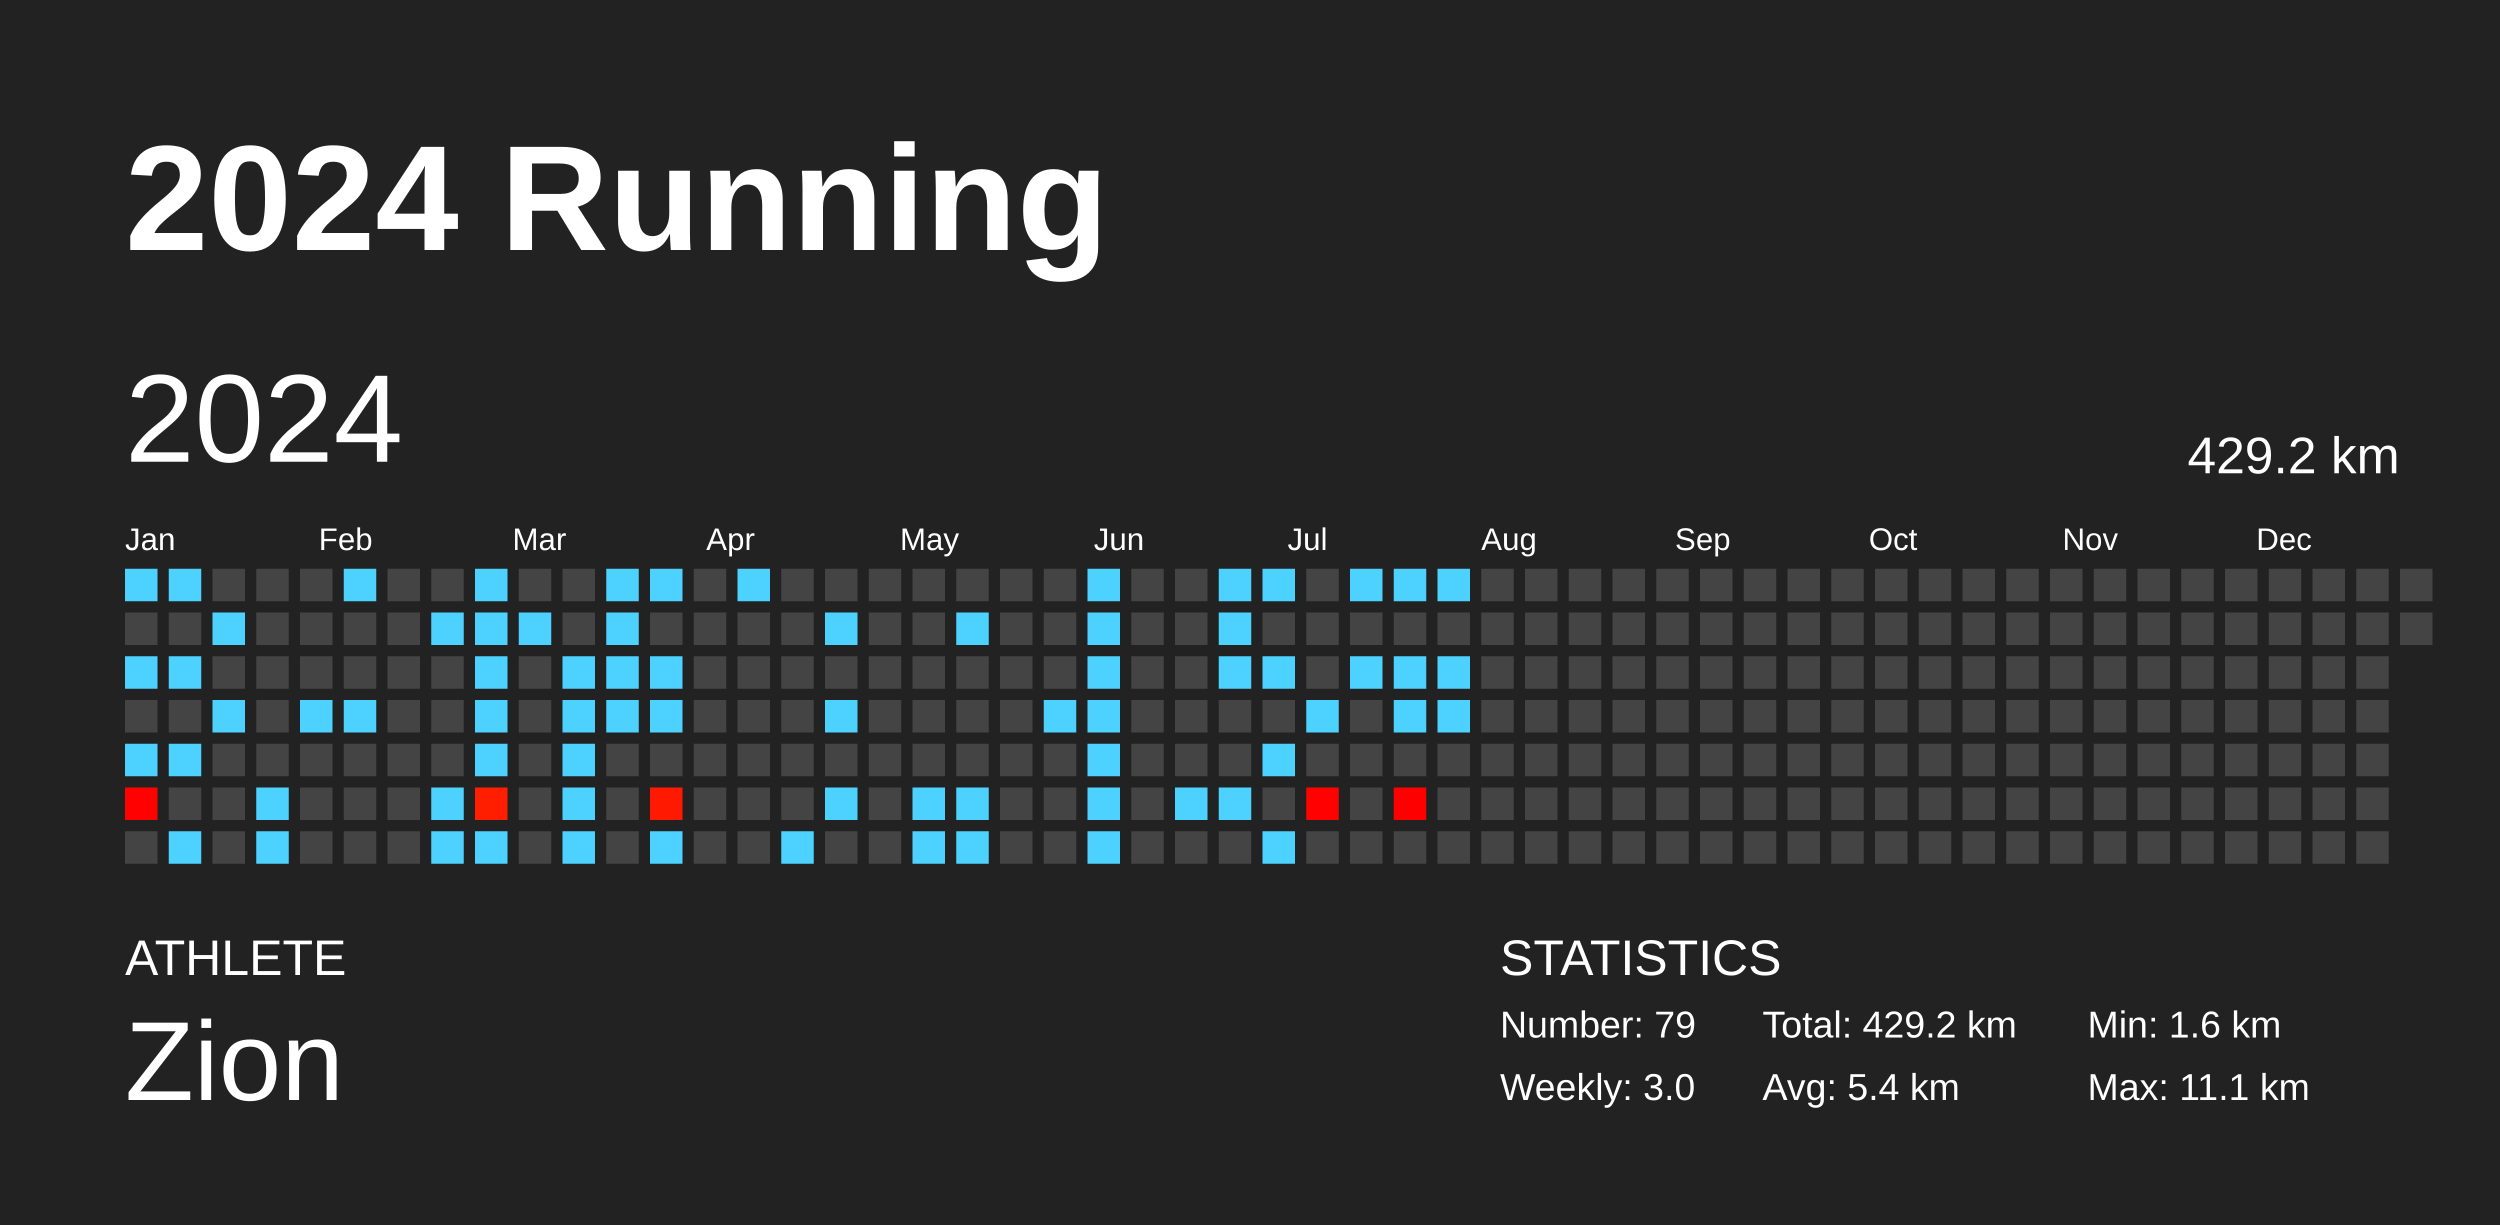
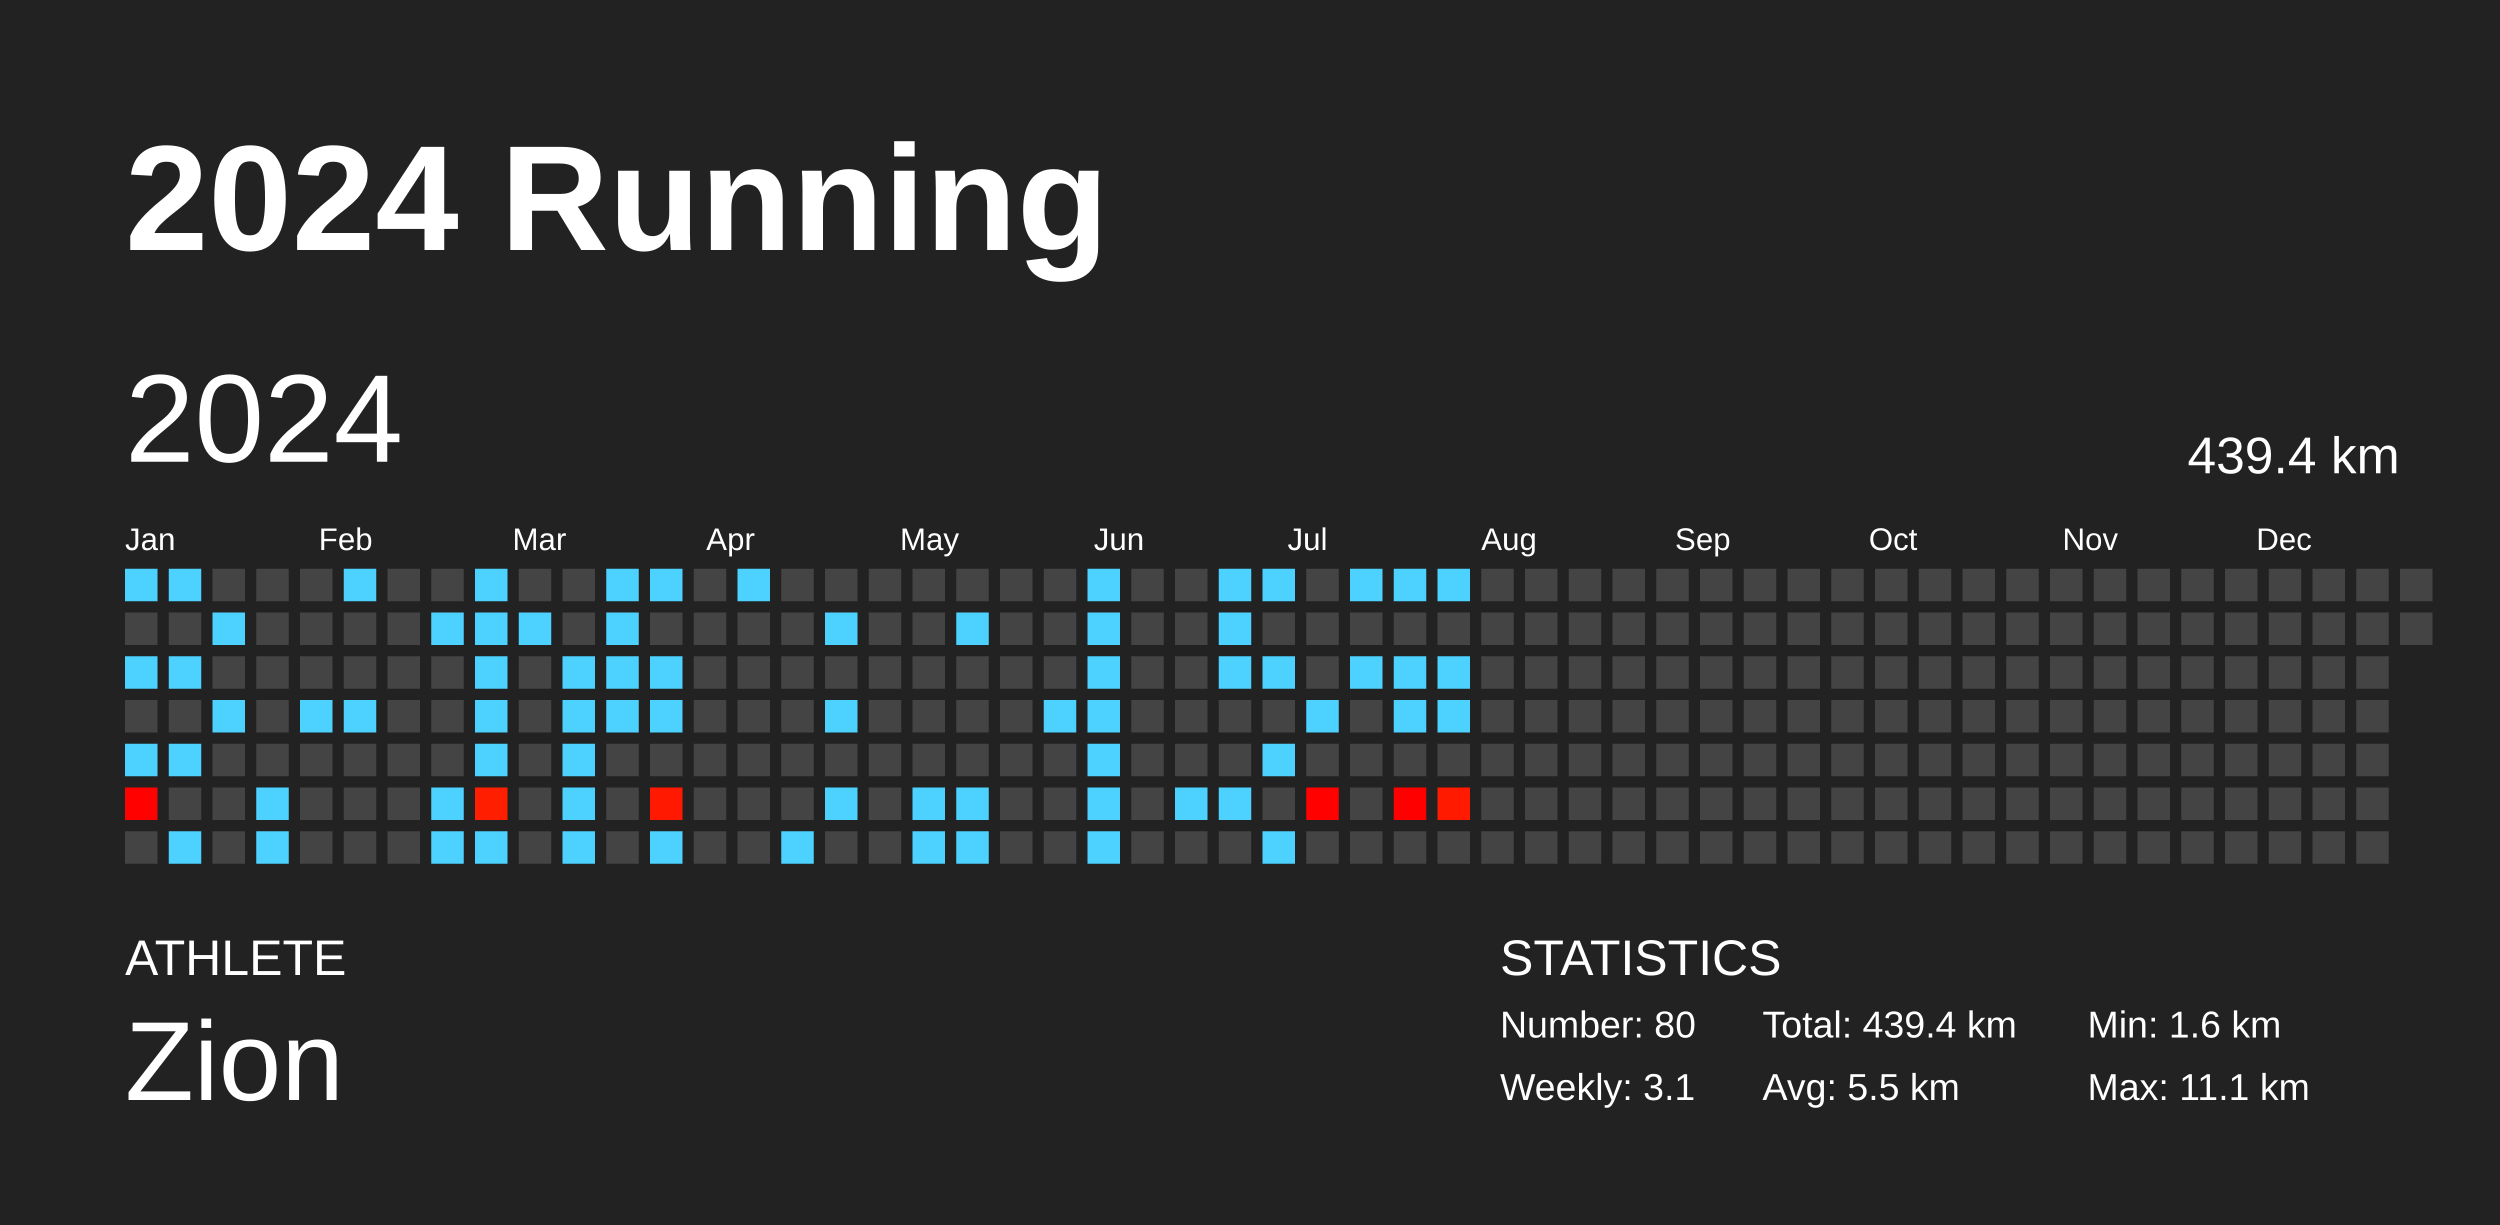
<svg xmlns="http://www.w3.org/2000/svg" baseProfile="full" height="98mm" version="1.1" viewBox="0,0,200,98" width="200mm">
  <defs />
  <rect fill="#222222" height="98" width="200" x="0" y="0" />
  <text fill="#FFFFFF" style="font-size:12px; font-family:Arial; font-weight:bold;" x="10" y="20">2024 Running</text>
  <text fill="#FFFFFF" style="font-size:4px; font-family:Arial" x="10" y="78">ATHLETE</text>
  <text fill="#FFFFFF" style="font-size:9px; font-family:Arial" x="10" y="88">Zion</text>
  <text fill="#FFFFFF" style="font-size:4px; font-family:Arial" x="120" y="78">STATISTICS</text>
-   <text fill="#FFFFFF" style="font-size:3px; font-family:Arial" x="120" y="83">Number: 79</text>
-   <text fill="#FFFFFF" style="font-size:3px; font-family:Arial" x="120" y="88">Weekly: 3.0</text>
-   <text fill="#FFFFFF" style="font-size:3px; font-family:Arial" x="141" y="83">Total: 429.2 km</text>
-   <text fill="#FFFFFF" style="font-size:3px; font-family:Arial" x="141" y="88">Avg: 5.4 km</text>
+   <text fill="#FFFFFF" style="font-size:3px; font-family:Arial" x="120" y="83">Number: 80</text>
+   <text fill="#FFFFFF" style="font-size:3px; font-family:Arial" x="120" y="88">Weekly: 3.1</text>
+   <text fill="#FFFFFF" style="font-size:3px; font-family:Arial" x="141" y="83">Total: 439.4 km</text>
+   <text fill="#FFFFFF" style="font-size:3px; font-family:Arial" x="141" y="88">Avg: 5.5 km</text>
  <text fill="#FFFFFF" style="font-size:3px; font-family:Arial" x="167" y="83">Min: 1.6 km</text>
  <text fill="#FFFFFF" style="font-size:3px; font-family:Arial" x="167" y="88">Max: 11.1 km</text>
  <text dominant-baseline="hanging" fill="#FFFFFF" style="font-size:10.0px; font-family:Arial;" x="10" y="30">2024</text>
-   <text dominant-baseline="hanging" fill="#FFFFFF" style="font-size:4.125px; font-family:Arial;" x="175" y="35">429.2 km</text>
+   <text dominant-baseline="hanging" fill="#FFFFFF" style="font-size:4.125px; font-family:Arial;" x="175" y="35">439.4 km</text>
  <text fill="#FFFFFF" style="font-size:2.5px; font-family:Arial" x="10.0" y="44">Jan</text>
  <text fill="#FFFFFF" style="font-size:2.5px; font-family:Arial" x="25.5" y="44">Feb</text>
  <text fill="#FFFFFF" style="font-size:2.5px; font-family:Arial" x="41.0" y="44">Mar</text>
  <text fill="#FFFFFF" style="font-size:2.5px; font-family:Arial" x="56.5" y="44">Apr</text>
  <text fill="#FFFFFF" style="font-size:2.5px; font-family:Arial" x="72.0" y="44">May</text>
  <text fill="#FFFFFF" style="font-size:2.5px; font-family:Arial" x="87.5" y="44">Jun</text>
  <text fill="#FFFFFF" style="font-size:2.5px; font-family:Arial" x="103.0" y="44">Jul</text>
  <text fill="#FFFFFF" style="font-size:2.5px; font-family:Arial" x="118.5" y="44">Aug</text>
  <text fill="#FFFFFF" style="font-size:2.5px; font-family:Arial" x="134.0" y="44">Sep</text>
  <text fill="#FFFFFF" style="font-size:2.5px; font-family:Arial" x="149.5" y="44">Oct</text>
  <text fill="#FFFFFF" style="font-size:2.5px; font-family:Arial" x="165.0" y="44">Nov</text>
  <text fill="#FFFFFF" style="font-size:2.5px; font-family:Arial" x="180.5" y="44">Dec</text>
  <rect fill="#4dd2ff" height="2.6" width="2.6" x="10.0" y="45.5" />
  <rect fill="#444444" height="2.6" width="2.6" x="10.0" y="49.0" />
  <rect fill="#4dd2ff" height="2.6" width="2.6" x="10.0" y="52.5" />
  <rect fill="#444444" height="2.6" width="2.6" x="10.0" y="56.0" />
  <rect fill="#4dd2ff" height="2.6" width="2.6" x="10.0" y="59.5" />
  <rect fill="#ff0200" height="2.6" width="2.6" x="10.0" y="63.0" />
  <rect fill="#444444" height="2.6" width="2.6" x="10.0" y="66.5" />
  <rect fill="#4dd2ff" height="2.6" width="2.6" x="13.5" y="45.5" />
  <rect fill="#444444" height="2.6" width="2.6" x="13.5" y="49.0" />
  <rect fill="#4dd2ff" height="2.6" width="2.6" x="13.5" y="52.5" />
  <rect fill="#444444" height="2.6" width="2.6" x="13.5" y="56.0" />
  <rect fill="#4dd2ff" height="2.6" width="2.6" x="13.5" y="59.5" />
  <rect fill="#444444" height="2.6" width="2.6" x="13.5" y="63.0" />
  <rect fill="#4dd2ff" height="2.6" width="2.6" x="13.5" y="66.5" />
  <rect fill="#444444" height="2.6" width="2.6" x="17.0" y="45.5" />
  <rect fill="#4dd2ff" height="2.6" width="2.6" x="17.0" y="49.0" />
  <rect fill="#444444" height="2.6" width="2.6" x="17.0" y="52.5" />
  <rect fill="#4dd2ff" height="2.6" width="2.6" x="17.0" y="56.0" />
  <rect fill="#444444" height="2.6" width="2.6" x="17.0" y="59.5" />
  <rect fill="#444444" height="2.6" width="2.6" x="17.0" y="63.0" />
  <rect fill="#444444" height="2.6" width="2.6" x="17.0" y="66.5" />
  <rect fill="#444444" height="2.6" width="2.6" x="20.5" y="45.5" />
  <rect fill="#444444" height="2.6" width="2.6" x="20.5" y="49.0" />
  <rect fill="#444444" height="2.6" width="2.6" x="20.5" y="52.5" />
  <rect fill="#444444" height="2.6" width="2.6" x="20.5" y="56.0" />
  <rect fill="#444444" height="2.6" width="2.6" x="20.5" y="59.5" />
  <rect fill="#4dd2ff" height="2.6" width="2.6" x="20.5" y="63.0" />
  <rect fill="#4dd2ff" height="2.6" width="2.6" x="20.5" y="66.5" />
  <rect fill="#444444" height="2.6" width="2.6" x="24.0" y="45.5" />
  <rect fill="#444444" height="2.6" width="2.6" x="24.0" y="49.0" />
  <rect fill="#444444" height="2.6" width="2.6" x="24.0" y="52.5" />
  <rect fill="#4dd2ff" height="2.6" width="2.6" x="24.0" y="56.0" />
  <rect fill="#444444" height="2.6" width="2.6" x="24.0" y="59.5" />
  <rect fill="#444444" height="2.6" width="2.6" x="24.0" y="63.0" />
  <rect fill="#444444" height="2.6" width="2.6" x="24.0" y="66.5" />
  <rect fill="#4dd2ff" height="2.6" width="2.6" x="27.5" y="45.5" />
  <rect fill="#444444" height="2.6" width="2.6" x="27.5" y="49.0" />
  <rect fill="#444444" height="2.6" width="2.6" x="27.5" y="52.5" />
  <rect fill="#4dd2ff" height="2.6" width="2.6" x="27.5" y="56.0" />
  <rect fill="#444444" height="2.6" width="2.6" x="27.5" y="59.5" />
  <rect fill="#444444" height="2.6" width="2.6" x="27.5" y="63.0" />
  <rect fill="#444444" height="2.6" width="2.6" x="27.5" y="66.5" />
  <rect fill="#444444" height="2.6" width="2.6" x="31.0" y="45.5" />
  <rect fill="#444444" height="2.6" width="2.6" x="31.0" y="49.0" />
  <rect fill="#444444" height="2.6" width="2.6" x="31.0" y="52.5" />
  <rect fill="#444444" height="2.6" width="2.6" x="31.0" y="56.0" />
  <rect fill="#444444" height="2.6" width="2.6" x="31.0" y="59.5" />
  <rect fill="#444444" height="2.6" width="2.6" x="31.0" y="63.0" />
  <rect fill="#444444" height="2.6" width="2.6" x="31.0" y="66.5" />
  <rect fill="#444444" height="2.6" width="2.6" x="34.5" y="45.5" />
  <rect fill="#4dd2ff" height="2.6" width="2.6" x="34.5" y="49.0" />
  <rect fill="#444444" height="2.6" width="2.6" x="34.5" y="52.5" />
  <rect fill="#444444" height="2.6" width="2.6" x="34.5" y="56.0" />
  <rect fill="#444444" height="2.6" width="2.6" x="34.5" y="59.5" />
  <rect fill="#4dd2ff" height="2.6" width="2.6" x="34.5" y="63.0" />
  <rect fill="#4dd2ff" height="2.6" width="2.6" x="34.5" y="66.5" />
  <rect fill="#4dd2ff" height="2.6" width="2.6" x="38.0" y="45.5" />
  <rect fill="#4dd2ff" height="2.6" width="2.6" x="38.0" y="49.0" />
  <rect fill="#4dd2ff" height="2.6" width="2.6" x="38.0" y="52.5" />
  <rect fill="#4dd2ff" height="2.6" width="2.6" x="38.0" y="56.0" />
  <rect fill="#4dd2ff" height="2.6" width="2.6" x="38.0" y="59.5" />
  <rect fill="#ff1f00" height="2.6" width="2.6" x="38.0" y="63.0" />
  <rect fill="#4dd2ff" height="2.6" width="2.6" x="38.0" y="66.5" />
  <rect fill="#444444" height="2.6" width="2.6" x="41.5" y="45.5" />
  <rect fill="#4dd2ff" height="2.6" width="2.6" x="41.5" y="49.0" />
  <rect fill="#444444" height="2.6" width="2.6" x="41.5" y="52.5" />
  <rect fill="#444444" height="2.6" width="2.6" x="41.5" y="56.0" />
  <rect fill="#444444" height="2.6" width="2.6" x="41.5" y="59.5" />
  <rect fill="#444444" height="2.6" width="2.6" x="41.5" y="63.0" />
  <rect fill="#444444" height="2.6" width="2.6" x="41.5" y="66.5" />
  <rect fill="#444444" height="2.6" width="2.6" x="45.0" y="45.5" />
  <rect fill="#444444" height="2.6" width="2.6" x="45.0" y="49.0" />
  <rect fill="#4dd2ff" height="2.6" width="2.6" x="45.0" y="52.5" />
  <rect fill="#4dd2ff" height="2.6" width="2.6" x="45.0" y="56.0" />
  <rect fill="#4dd2ff" height="2.6" width="2.6" x="45.0" y="59.5" />
  <rect fill="#4dd2ff" height="2.6" width="2.6" x="45.0" y="63.0" />
  <rect fill="#4dd2ff" height="2.6" width="2.6" x="45.0" y="66.5" />
  <rect fill="#4dd2ff" height="2.6" width="2.6" x="48.5" y="45.5" />
  <rect fill="#4dd2ff" height="2.6" width="2.6" x="48.5" y="49.0" />
  <rect fill="#4dd2ff" height="2.6" width="2.6" x="48.5" y="52.5" />
  <rect fill="#4dd2ff" height="2.6" width="2.6" x="48.5" y="56.0" />
  <rect fill="#444444" height="2.6" width="2.6" x="48.5" y="59.5" />
  <rect fill="#444444" height="2.6" width="2.6" x="48.5" y="63.0" />
  <rect fill="#444444" height="2.6" width="2.6" x="48.5" y="66.5" />
  <rect fill="#4dd2ff" height="2.6" width="2.6" x="52.0" y="45.5" />
  <rect fill="#444444" height="2.6" width="2.6" x="52.0" y="49.0" />
  <rect fill="#4dd2ff" height="2.6" width="2.6" x="52.0" y="52.5" />
  <rect fill="#4dd2ff" height="2.6" width="2.6" x="52.0" y="56.0" />
  <rect fill="#444444" height="2.6" width="2.6" x="52.0" y="59.5" />
  <rect fill="#ff1900" height="2.6" width="2.6" x="52.0" y="63.0" />
  <rect fill="#4dd2ff" height="2.6" width="2.6" x="52.0" y="66.5" />
  <rect fill="#444444" height="2.6" width="2.6" x="55.5" y="45.5" />
  <rect fill="#444444" height="2.6" width="2.6" x="55.5" y="49.0" />
  <rect fill="#444444" height="2.6" width="2.6" x="55.5" y="52.5" />
  <rect fill="#444444" height="2.6" width="2.6" x="55.5" y="56.0" />
  <rect fill="#444444" height="2.6" width="2.6" x="55.5" y="59.5" />
  <rect fill="#444444" height="2.6" width="2.6" x="55.5" y="63.0" />
  <rect fill="#444444" height="2.6" width="2.6" x="55.5" y="66.5" />
  <rect fill="#4dd2ff" height="2.6" width="2.6" x="59.0" y="45.5" />
  <rect fill="#444444" height="2.6" width="2.6" x="59.0" y="49.0" />
  <rect fill="#444444" height="2.6" width="2.6" x="59.0" y="52.5" />
  <rect fill="#444444" height="2.6" width="2.6" x="59.0" y="56.0" />
  <rect fill="#444444" height="2.6" width="2.6" x="59.0" y="59.5" />
  <rect fill="#444444" height="2.6" width="2.6" x="59.0" y="63.0" />
  <rect fill="#444444" height="2.6" width="2.6" x="59.0" y="66.5" />
  <rect fill="#444444" height="2.6" width="2.6" x="62.5" y="45.5" />
  <rect fill="#444444" height="2.6" width="2.6" x="62.5" y="49.0" />
  <rect fill="#444444" height="2.6" width="2.6" x="62.5" y="52.5" />
  <rect fill="#444444" height="2.6" width="2.6" x="62.5" y="56.0" />
  <rect fill="#444444" height="2.6" width="2.6" x="62.5" y="59.5" />
  <rect fill="#444444" height="2.6" width="2.6" x="62.5" y="63.0" />
  <rect fill="#4dd2ff" height="2.6" width="2.6" x="62.5" y="66.5" />
  <rect fill="#444444" height="2.6" width="2.6" x="66.0" y="45.5" />
  <rect fill="#4dd2ff" height="2.6" width="2.6" x="66.0" y="49.0" />
  <rect fill="#444444" height="2.6" width="2.6" x="66.0" y="52.5" />
  <rect fill="#4dd2ff" height="2.6" width="2.6" x="66.0" y="56.0" />
  <rect fill="#444444" height="2.6" width="2.6" x="66.0" y="59.5" />
  <rect fill="#4dd2ff" height="2.6" width="2.6" x="66.0" y="63.0" />
  <rect fill="#444444" height="2.6" width="2.6" x="66.0" y="66.5" />
  <rect fill="#444444" height="2.6" width="2.6" x="69.5" y="45.5" />
  <rect fill="#444444" height="2.6" width="2.6" x="69.5" y="49.0" />
  <rect fill="#444444" height="2.6" width="2.6" x="69.5" y="52.5" />
  <rect fill="#444444" height="2.6" width="2.6" x="69.5" y="56.0" />
  <rect fill="#444444" height="2.6" width="2.6" x="69.5" y="59.5" />
  <rect fill="#444444" height="2.6" width="2.6" x="69.5" y="63.0" />
  <rect fill="#444444" height="2.6" width="2.6" x="69.5" y="66.5" />
  <rect fill="#444444" height="2.6" width="2.6" x="73.0" y="45.5" />
  <rect fill="#444444" height="2.6" width="2.6" x="73.0" y="49.0" />
  <rect fill="#444444" height="2.6" width="2.6" x="73.0" y="52.5" />
  <rect fill="#444444" height="2.6" width="2.6" x="73.0" y="56.0" />
  <rect fill="#444444" height="2.6" width="2.6" x="73.0" y="59.5" />
  <rect fill="#4dd2ff" height="2.6" width="2.6" x="73.0" y="63.0" />
  <rect fill="#4dd2ff" height="2.6" width="2.6" x="73.0" y="66.5" />
  <rect fill="#444444" height="2.6" width="2.6" x="76.5" y="45.5" />
  <rect fill="#4dd2ff" height="2.6" width="2.6" x="76.5" y="49.0" />
  <rect fill="#444444" height="2.6" width="2.6" x="76.5" y="52.5" />
  <rect fill="#444444" height="2.6" width="2.6" x="76.5" y="56.0" />
  <rect fill="#444444" height="2.6" width="2.6" x="76.5" y="59.5" />
  <rect fill="#4dd2ff" height="2.6" width="2.6" x="76.5" y="63.0" />
  <rect fill="#4dd2ff" height="2.6" width="2.6" x="76.5" y="66.5" />
  <rect fill="#444444" height="2.6" width="2.6" x="80.0" y="45.5" />
  <rect fill="#444444" height="2.6" width="2.6" x="80.0" y="49.0" />
  <rect fill="#444444" height="2.6" width="2.6" x="80.0" y="52.5" />
  <rect fill="#444444" height="2.6" width="2.6" x="80.0" y="56.0" />
  <rect fill="#444444" height="2.6" width="2.6" x="80.0" y="59.5" />
  <rect fill="#444444" height="2.6" width="2.6" x="80.0" y="63.0" />
  <rect fill="#444444" height="2.6" width="2.6" x="80.0" y="66.5" />
  <rect fill="#444444" height="2.6" width="2.6" x="83.5" y="45.5" />
  <rect fill="#444444" height="2.6" width="2.6" x="83.5" y="49.0" />
  <rect fill="#444444" height="2.6" width="2.6" x="83.5" y="52.5" />
  <rect fill="#4dd2ff" height="2.6" width="2.6" x="83.5" y="56.0" />
  <rect fill="#444444" height="2.6" width="2.6" x="83.5" y="59.5" />
  <rect fill="#444444" height="2.6" width="2.6" x="83.5" y="63.0" />
  <rect fill="#444444" height="2.6" width="2.6" x="83.5" y="66.5" />
  <rect fill="#4dd2ff" height="2.6" width="2.6" x="87.0" y="45.5" />
  <rect fill="#4dd2ff" height="2.6" width="2.6" x="87.0" y="49.0" />
  <rect fill="#4dd2ff" height="2.6" width="2.6" x="87.0" y="52.5" />
  <rect fill="#4dd2ff" height="2.6" width="2.6" x="87.0" y="56.0" />
  <rect fill="#4dd2ff" height="2.6" width="2.6" x="87.0" y="59.5" />
  <rect fill="#4dd2ff" height="2.6" width="2.6" x="87.0" y="63.0" />
  <rect fill="#4dd2ff" height="2.6" width="2.6" x="87.0" y="66.5" />
  <rect fill="#444444" height="2.6" width="2.6" x="90.5" y="45.5" />
  <rect fill="#444444" height="2.6" width="2.6" x="90.5" y="49.0" />
  <rect fill="#444444" height="2.6" width="2.6" x="90.5" y="52.5" />
  <rect fill="#444444" height="2.6" width="2.6" x="90.5" y="56.0" />
  <rect fill="#444444" height="2.6" width="2.6" x="90.5" y="59.5" />
  <rect fill="#444444" height="2.6" width="2.6" x="90.5" y="63.0" />
  <rect fill="#444444" height="2.6" width="2.6" x="90.5" y="66.5" />
  <rect fill="#444444" height="2.6" width="2.6" x="94.0" y="45.5" />
  <rect fill="#444444" height="2.6" width="2.6" x="94.0" y="49.0" />
  <rect fill="#444444" height="2.6" width="2.6" x="94.0" y="52.5" />
  <rect fill="#444444" height="2.6" width="2.6" x="94.0" y="56.0" />
  <rect fill="#444444" height="2.6" width="2.6" x="94.0" y="59.5" />
  <rect fill="#4dd2ff" height="2.6" width="2.6" x="94.0" y="63.0" />
  <rect fill="#444444" height="2.6" width="2.6" x="94.0" y="66.5" />
  <rect fill="#4dd2ff" height="2.6" width="2.6" x="97.5" y="45.5" />
  <rect fill="#4dd2ff" height="2.6" width="2.6" x="97.5" y="49.0" />
  <rect fill="#4dd2ff" height="2.6" width="2.6" x="97.5" y="52.5" />
  <rect fill="#444444" height="2.6" width="2.6" x="97.5" y="56.0" />
  <rect fill="#444444" height="2.6" width="2.6" x="97.5" y="59.5" />
  <rect fill="#4dd2ff" height="2.6" width="2.6" x="97.5" y="63.0" />
  <rect fill="#444444" height="2.6" width="2.6" x="97.5" y="66.5" />
  <rect fill="#4dd2ff" height="2.6" width="2.6" x="101.0" y="45.5" />
  <rect fill="#444444" height="2.6" width="2.6" x="101.0" y="49.0" />
  <rect fill="#4dd2ff" height="2.6" width="2.6" x="101.0" y="52.5" />
  <rect fill="#444444" height="2.6" width="2.6" x="101.0" y="56.0" />
  <rect fill="#4dd2ff" height="2.6" width="2.6" x="101.0" y="59.5" />
  <rect fill="#444444" height="2.6" width="2.6" x="101.0" y="63.0" />
  <rect fill="#4dd2ff" height="2.6" width="2.6" x="101.0" y="66.5" />
  <rect fill="#444444" height="2.6" width="2.6" x="104.5" y="45.5" />
  <rect fill="#444444" height="2.6" width="2.6" x="104.5" y="49.0" />
  <rect fill="#444444" height="2.6" width="2.6" x="104.5" y="52.5" />
  <rect fill="#4dd2ff" height="2.6" width="2.6" x="104.5" y="56.0" />
  <rect fill="#444444" height="2.6" width="2.6" x="104.5" y="59.5" />
  <rect fill="#ff0200" height="2.6" width="2.6" x="104.5" y="63.0" />
  <rect fill="#444444" height="2.6" width="2.6" x="104.5" y="66.5" />
  <rect fill="#4dd2ff" height="2.6" width="2.6" x="108.0" y="45.5" />
  <rect fill="#444444" height="2.6" width="2.6" x="108.0" y="49.0" />
  <rect fill="#4dd2ff" height="2.6" width="2.6" x="108.0" y="52.5" />
  <rect fill="#444444" height="2.6" width="2.6" x="108.0" y="56.0" />
  <rect fill="#444444" height="2.6" width="2.6" x="108.0" y="59.5" />
  <rect fill="#444444" height="2.6" width="2.6" x="108.0" y="63.0" />
  <rect fill="#444444" height="2.6" width="2.6" x="108.0" y="66.5" />
  <rect fill="#4dd2ff" height="2.6" width="2.6" x="111.5" y="45.5" />
  <rect fill="#444444" height="2.6" width="2.6" x="111.5" y="49.0" />
  <rect fill="#4dd2ff" height="2.6" width="2.6" x="111.5" y="52.5" />
  <rect fill="#4dd2ff" height="2.6" width="2.6" x="111.5" y="56.0" />
  <rect fill="#444444" height="2.6" width="2.6" x="111.5" y="59.5" />
  <rect fill="#ff0000" height="2.6" width="2.6" x="111.5" y="63.0" />
  <rect fill="#444444" height="2.6" width="2.6" x="111.5" y="66.5" />
  <rect fill="#4dd2ff" height="2.6" width="2.6" x="115.0" y="45.5" />
  <rect fill="#444444" height="2.6" width="2.6" x="115.0" y="49.0" />
  <rect fill="#4dd2ff" height="2.6" width="2.6" x="115.0" y="52.5" />
  <rect fill="#4dd2ff" height="2.6" width="2.6" x="115.0" y="56.0" />
  <rect fill="#444444" height="2.6" width="2.6" x="115.0" y="59.5" />
-   <rect fill="#444444" height="2.6" width="2.6" x="115.0" y="63.0" />
+   <rect fill="#ff1a00" height="2.6" width="2.6" x="115.0" y="63.0" />
  <rect fill="#444444" height="2.6" width="2.6" x="115.0" y="66.5" />
  <rect fill="#444444" height="2.6" width="2.6" x="118.5" y="45.5" />
  <rect fill="#444444" height="2.6" width="2.6" x="118.5" y="49.0" />
  <rect fill="#444444" height="2.6" width="2.6" x="118.5" y="52.5" />
  <rect fill="#444444" height="2.6" width="2.6" x="118.5" y="56.0" />
  <rect fill="#444444" height="2.6" width="2.6" x="118.5" y="59.5" />
  <rect fill="#444444" height="2.6" width="2.6" x="118.5" y="63.0" />
  <rect fill="#444444" height="2.6" width="2.6" x="118.5" y="66.5" />
  <rect fill="#444444" height="2.6" width="2.6" x="122.0" y="45.5" />
  <rect fill="#444444" height="2.6" width="2.6" x="122.0" y="49.0" />
  <rect fill="#444444" height="2.6" width="2.6" x="122.0" y="52.5" />
  <rect fill="#444444" height="2.6" width="2.6" x="122.0" y="56.0" />
  <rect fill="#444444" height="2.6" width="2.6" x="122.0" y="59.5" />
  <rect fill="#444444" height="2.6" width="2.6" x="122.0" y="63.0" />
  <rect fill="#444444" height="2.6" width="2.6" x="122.0" y="66.5" />
  <rect fill="#444444" height="2.6" width="2.6" x="125.5" y="45.5" />
  <rect fill="#444444" height="2.6" width="2.6" x="125.5" y="49.0" />
  <rect fill="#444444" height="2.6" width="2.6" x="125.5" y="52.5" />
  <rect fill="#444444" height="2.6" width="2.6" x="125.5" y="56.0" />
  <rect fill="#444444" height="2.6" width="2.6" x="125.5" y="59.5" />
  <rect fill="#444444" height="2.6" width="2.6" x="125.5" y="63.0" />
  <rect fill="#444444" height="2.6" width="2.6" x="125.5" y="66.5" />
  <rect fill="#444444" height="2.6" width="2.6" x="129.0" y="45.5" />
  <rect fill="#444444" height="2.6" width="2.6" x="129.0" y="49.0" />
  <rect fill="#444444" height="2.6" width="2.6" x="129.0" y="52.5" />
  <rect fill="#444444" height="2.6" width="2.6" x="129.0" y="56.0" />
  <rect fill="#444444" height="2.6" width="2.6" x="129.0" y="59.5" />
  <rect fill="#444444" height="2.6" width="2.6" x="129.0" y="63.0" />
  <rect fill="#444444" height="2.6" width="2.6" x="129.0" y="66.5" />
  <rect fill="#444444" height="2.6" width="2.6" x="132.5" y="45.5" />
  <rect fill="#444444" height="2.6" width="2.6" x="132.5" y="49.0" />
  <rect fill="#444444" height="2.6" width="2.6" x="132.5" y="52.5" />
  <rect fill="#444444" height="2.6" width="2.6" x="132.5" y="56.0" />
  <rect fill="#444444" height="2.6" width="2.6" x="132.5" y="59.5" />
  <rect fill="#444444" height="2.6" width="2.6" x="132.5" y="63.0" />
  <rect fill="#444444" height="2.6" width="2.6" x="132.5" y="66.5" />
  <rect fill="#444444" height="2.6" width="2.6" x="136.0" y="45.5" />
  <rect fill="#444444" height="2.6" width="2.6" x="136.0" y="49.0" />
  <rect fill="#444444" height="2.6" width="2.6" x="136.0" y="52.5" />
  <rect fill="#444444" height="2.6" width="2.6" x="136.0" y="56.0" />
  <rect fill="#444444" height="2.6" width="2.6" x="136.0" y="59.5" />
  <rect fill="#444444" height="2.6" width="2.6" x="136.0" y="63.0" />
  <rect fill="#444444" height="2.6" width="2.6" x="136.0" y="66.5" />
  <rect fill="#444444" height="2.6" width="2.6" x="139.5" y="45.5" />
  <rect fill="#444444" height="2.6" width="2.6" x="139.5" y="49.0" />
  <rect fill="#444444" height="2.6" width="2.6" x="139.5" y="52.5" />
  <rect fill="#444444" height="2.6" width="2.6" x="139.5" y="56.0" />
  <rect fill="#444444" height="2.6" width="2.6" x="139.5" y="59.5" />
  <rect fill="#444444" height="2.6" width="2.6" x="139.5" y="63.0" />
  <rect fill="#444444" height="2.6" width="2.6" x="139.5" y="66.5" />
  <rect fill="#444444" height="2.6" width="2.6" x="143.0" y="45.5" />
  <rect fill="#444444" height="2.6" width="2.6" x="143.0" y="49.0" />
  <rect fill="#444444" height="2.6" width="2.6" x="143.0" y="52.5" />
  <rect fill="#444444" height="2.6" width="2.6" x="143.0" y="56.0" />
  <rect fill="#444444" height="2.6" width="2.6" x="143.0" y="59.5" />
  <rect fill="#444444" height="2.6" width="2.6" x="143.0" y="63.0" />
  <rect fill="#444444" height="2.6" width="2.6" x="143.0" y="66.5" />
  <rect fill="#444444" height="2.6" width="2.6" x="146.5" y="45.5" />
  <rect fill="#444444" height="2.6" width="2.6" x="146.5" y="49.0" />
  <rect fill="#444444" height="2.6" width="2.6" x="146.5" y="52.5" />
  <rect fill="#444444" height="2.6" width="2.6" x="146.5" y="56.0" />
  <rect fill="#444444" height="2.6" width="2.6" x="146.5" y="59.5" />
  <rect fill="#444444" height="2.6" width="2.6" x="146.5" y="63.0" />
  <rect fill="#444444" height="2.6" width="2.6" x="146.5" y="66.5" />
  <rect fill="#444444" height="2.6" width="2.6" x="150.0" y="45.5" />
  <rect fill="#444444" height="2.6" width="2.6" x="150.0" y="49.0" />
  <rect fill="#444444" height="2.6" width="2.6" x="150.0" y="52.5" />
  <rect fill="#444444" height="2.6" width="2.6" x="150.0" y="56.0" />
  <rect fill="#444444" height="2.6" width="2.6" x="150.0" y="59.5" />
  <rect fill="#444444" height="2.6" width="2.6" x="150.0" y="63.0" />
  <rect fill="#444444" height="2.6" width="2.6" x="150.0" y="66.5" />
  <rect fill="#444444" height="2.6" width="2.6" x="153.5" y="45.5" />
  <rect fill="#444444" height="2.6" width="2.6" x="153.5" y="49.0" />
  <rect fill="#444444" height="2.6" width="2.6" x="153.5" y="52.5" />
  <rect fill="#444444" height="2.6" width="2.6" x="153.5" y="56.0" />
  <rect fill="#444444" height="2.6" width="2.6" x="153.5" y="59.5" />
  <rect fill="#444444" height="2.6" width="2.6" x="153.5" y="63.0" />
  <rect fill="#444444" height="2.6" width="2.6" x="153.5" y="66.5" />
  <rect fill="#444444" height="2.6" width="2.6" x="157.0" y="45.5" />
  <rect fill="#444444" height="2.6" width="2.6" x="157.0" y="49.0" />
  <rect fill="#444444" height="2.6" width="2.6" x="157.0" y="52.5" />
  <rect fill="#444444" height="2.6" width="2.6" x="157.0" y="56.0" />
  <rect fill="#444444" height="2.6" width="2.6" x="157.0" y="59.5" />
  <rect fill="#444444" height="2.6" width="2.6" x="157.0" y="63.0" />
  <rect fill="#444444" height="2.6" width="2.6" x="157.0" y="66.5" />
  <rect fill="#444444" height="2.6" width="2.6" x="160.5" y="45.5" />
  <rect fill="#444444" height="2.6" width="2.6" x="160.5" y="49.0" />
  <rect fill="#444444" height="2.6" width="2.6" x="160.5" y="52.5" />
  <rect fill="#444444" height="2.6" width="2.6" x="160.5" y="56.0" />
  <rect fill="#444444" height="2.6" width="2.6" x="160.5" y="59.5" />
  <rect fill="#444444" height="2.6" width="2.6" x="160.5" y="63.0" />
  <rect fill="#444444" height="2.6" width="2.6" x="160.5" y="66.5" />
  <rect fill="#444444" height="2.6" width="2.6" x="164.0" y="45.5" />
  <rect fill="#444444" height="2.6" width="2.6" x="164.0" y="49.0" />
  <rect fill="#444444" height="2.6" width="2.6" x="164.0" y="52.5" />
  <rect fill="#444444" height="2.6" width="2.6" x="164.0" y="56.0" />
  <rect fill="#444444" height="2.6" width="2.6" x="164.0" y="59.5" />
  <rect fill="#444444" height="2.6" width="2.6" x="164.0" y="63.0" />
  <rect fill="#444444" height="2.6" width="2.6" x="164.0" y="66.5" />
  <rect fill="#444444" height="2.6" width="2.6" x="167.5" y="45.5" />
  <rect fill="#444444" height="2.6" width="2.6" x="167.5" y="49.0" />
  <rect fill="#444444" height="2.6" width="2.6" x="167.5" y="52.5" />
  <rect fill="#444444" height="2.6" width="2.6" x="167.5" y="56.0" />
  <rect fill="#444444" height="2.6" width="2.6" x="167.5" y="59.5" />
  <rect fill="#444444" height="2.6" width="2.6" x="167.5" y="63.0" />
  <rect fill="#444444" height="2.6" width="2.6" x="167.5" y="66.5" />
  <rect fill="#444444" height="2.6" width="2.6" x="171.0" y="45.5" />
  <rect fill="#444444" height="2.6" width="2.6" x="171.0" y="49.0" />
  <rect fill="#444444" height="2.6" width="2.6" x="171.0" y="52.5" />
  <rect fill="#444444" height="2.6" width="2.6" x="171.0" y="56.0" />
  <rect fill="#444444" height="2.6" width="2.6" x="171.0" y="59.5" />
  <rect fill="#444444" height="2.6" width="2.6" x="171.0" y="63.0" />
  <rect fill="#444444" height="2.6" width="2.6" x="171.0" y="66.5" />
  <rect fill="#444444" height="2.6" width="2.6" x="174.5" y="45.5" />
  <rect fill="#444444" height="2.6" width="2.6" x="174.5" y="49.0" />
  <rect fill="#444444" height="2.6" width="2.6" x="174.5" y="52.5" />
  <rect fill="#444444" height="2.6" width="2.6" x="174.5" y="56.0" />
  <rect fill="#444444" height="2.6" width="2.6" x="174.5" y="59.5" />
  <rect fill="#444444" height="2.6" width="2.6" x="174.5" y="63.0" />
  <rect fill="#444444" height="2.6" width="2.6" x="174.5" y="66.5" />
  <rect fill="#444444" height="2.6" width="2.6" x="178.0" y="45.5" />
  <rect fill="#444444" height="2.6" width="2.6" x="178.0" y="49.0" />
  <rect fill="#444444" height="2.6" width="2.6" x="178.0" y="52.5" />
  <rect fill="#444444" height="2.6" width="2.6" x="178.0" y="56.0" />
  <rect fill="#444444" height="2.6" width="2.6" x="178.0" y="59.5" />
  <rect fill="#444444" height="2.6" width="2.6" x="178.0" y="63.0" />
  <rect fill="#444444" height="2.6" width="2.6" x="178.0" y="66.5" />
  <rect fill="#444444" height="2.6" width="2.6" x="181.5" y="45.5" />
  <rect fill="#444444" height="2.6" width="2.6" x="181.5" y="49.0" />
  <rect fill="#444444" height="2.6" width="2.6" x="181.5" y="52.5" />
  <rect fill="#444444" height="2.6" width="2.6" x="181.5" y="56.0" />
  <rect fill="#444444" height="2.6" width="2.6" x="181.5" y="59.5" />
  <rect fill="#444444" height="2.6" width="2.6" x="181.5" y="63.0" />
  <rect fill="#444444" height="2.6" width="2.6" x="181.5" y="66.5" />
  <rect fill="#444444" height="2.6" width="2.6" x="185.0" y="45.5" />
  <rect fill="#444444" height="2.6" width="2.6" x="185.0" y="49.0" />
  <rect fill="#444444" height="2.6" width="2.6" x="185.0" y="52.5" />
  <rect fill="#444444" height="2.6" width="2.6" x="185.0" y="56.0" />
  <rect fill="#444444" height="2.6" width="2.6" x="185.0" y="59.5" />
  <rect fill="#444444" height="2.6" width="2.6" x="185.0" y="63.0" />
  <rect fill="#444444" height="2.6" width="2.6" x="185.0" y="66.5" />
  <rect fill="#444444" height="2.6" width="2.6" x="188.5" y="45.5" />
  <rect fill="#444444" height="2.6" width="2.6" x="188.5" y="49.0" />
  <rect fill="#444444" height="2.6" width="2.6" x="188.5" y="52.5" />
  <rect fill="#444444" height="2.6" width="2.6" x="188.5" y="56.0" />
  <rect fill="#444444" height="2.6" width="2.6" x="188.5" y="59.5" />
  <rect fill="#444444" height="2.6" width="2.6" x="188.5" y="63.0" />
  <rect fill="#444444" height="2.6" width="2.6" x="188.5" y="66.5" />
  <rect fill="#444444" height="2.6" width="2.6" x="192.0" y="45.5" />
  <rect fill="#444444" height="2.6" width="2.6" x="192.0" y="49.0" />
</svg>
